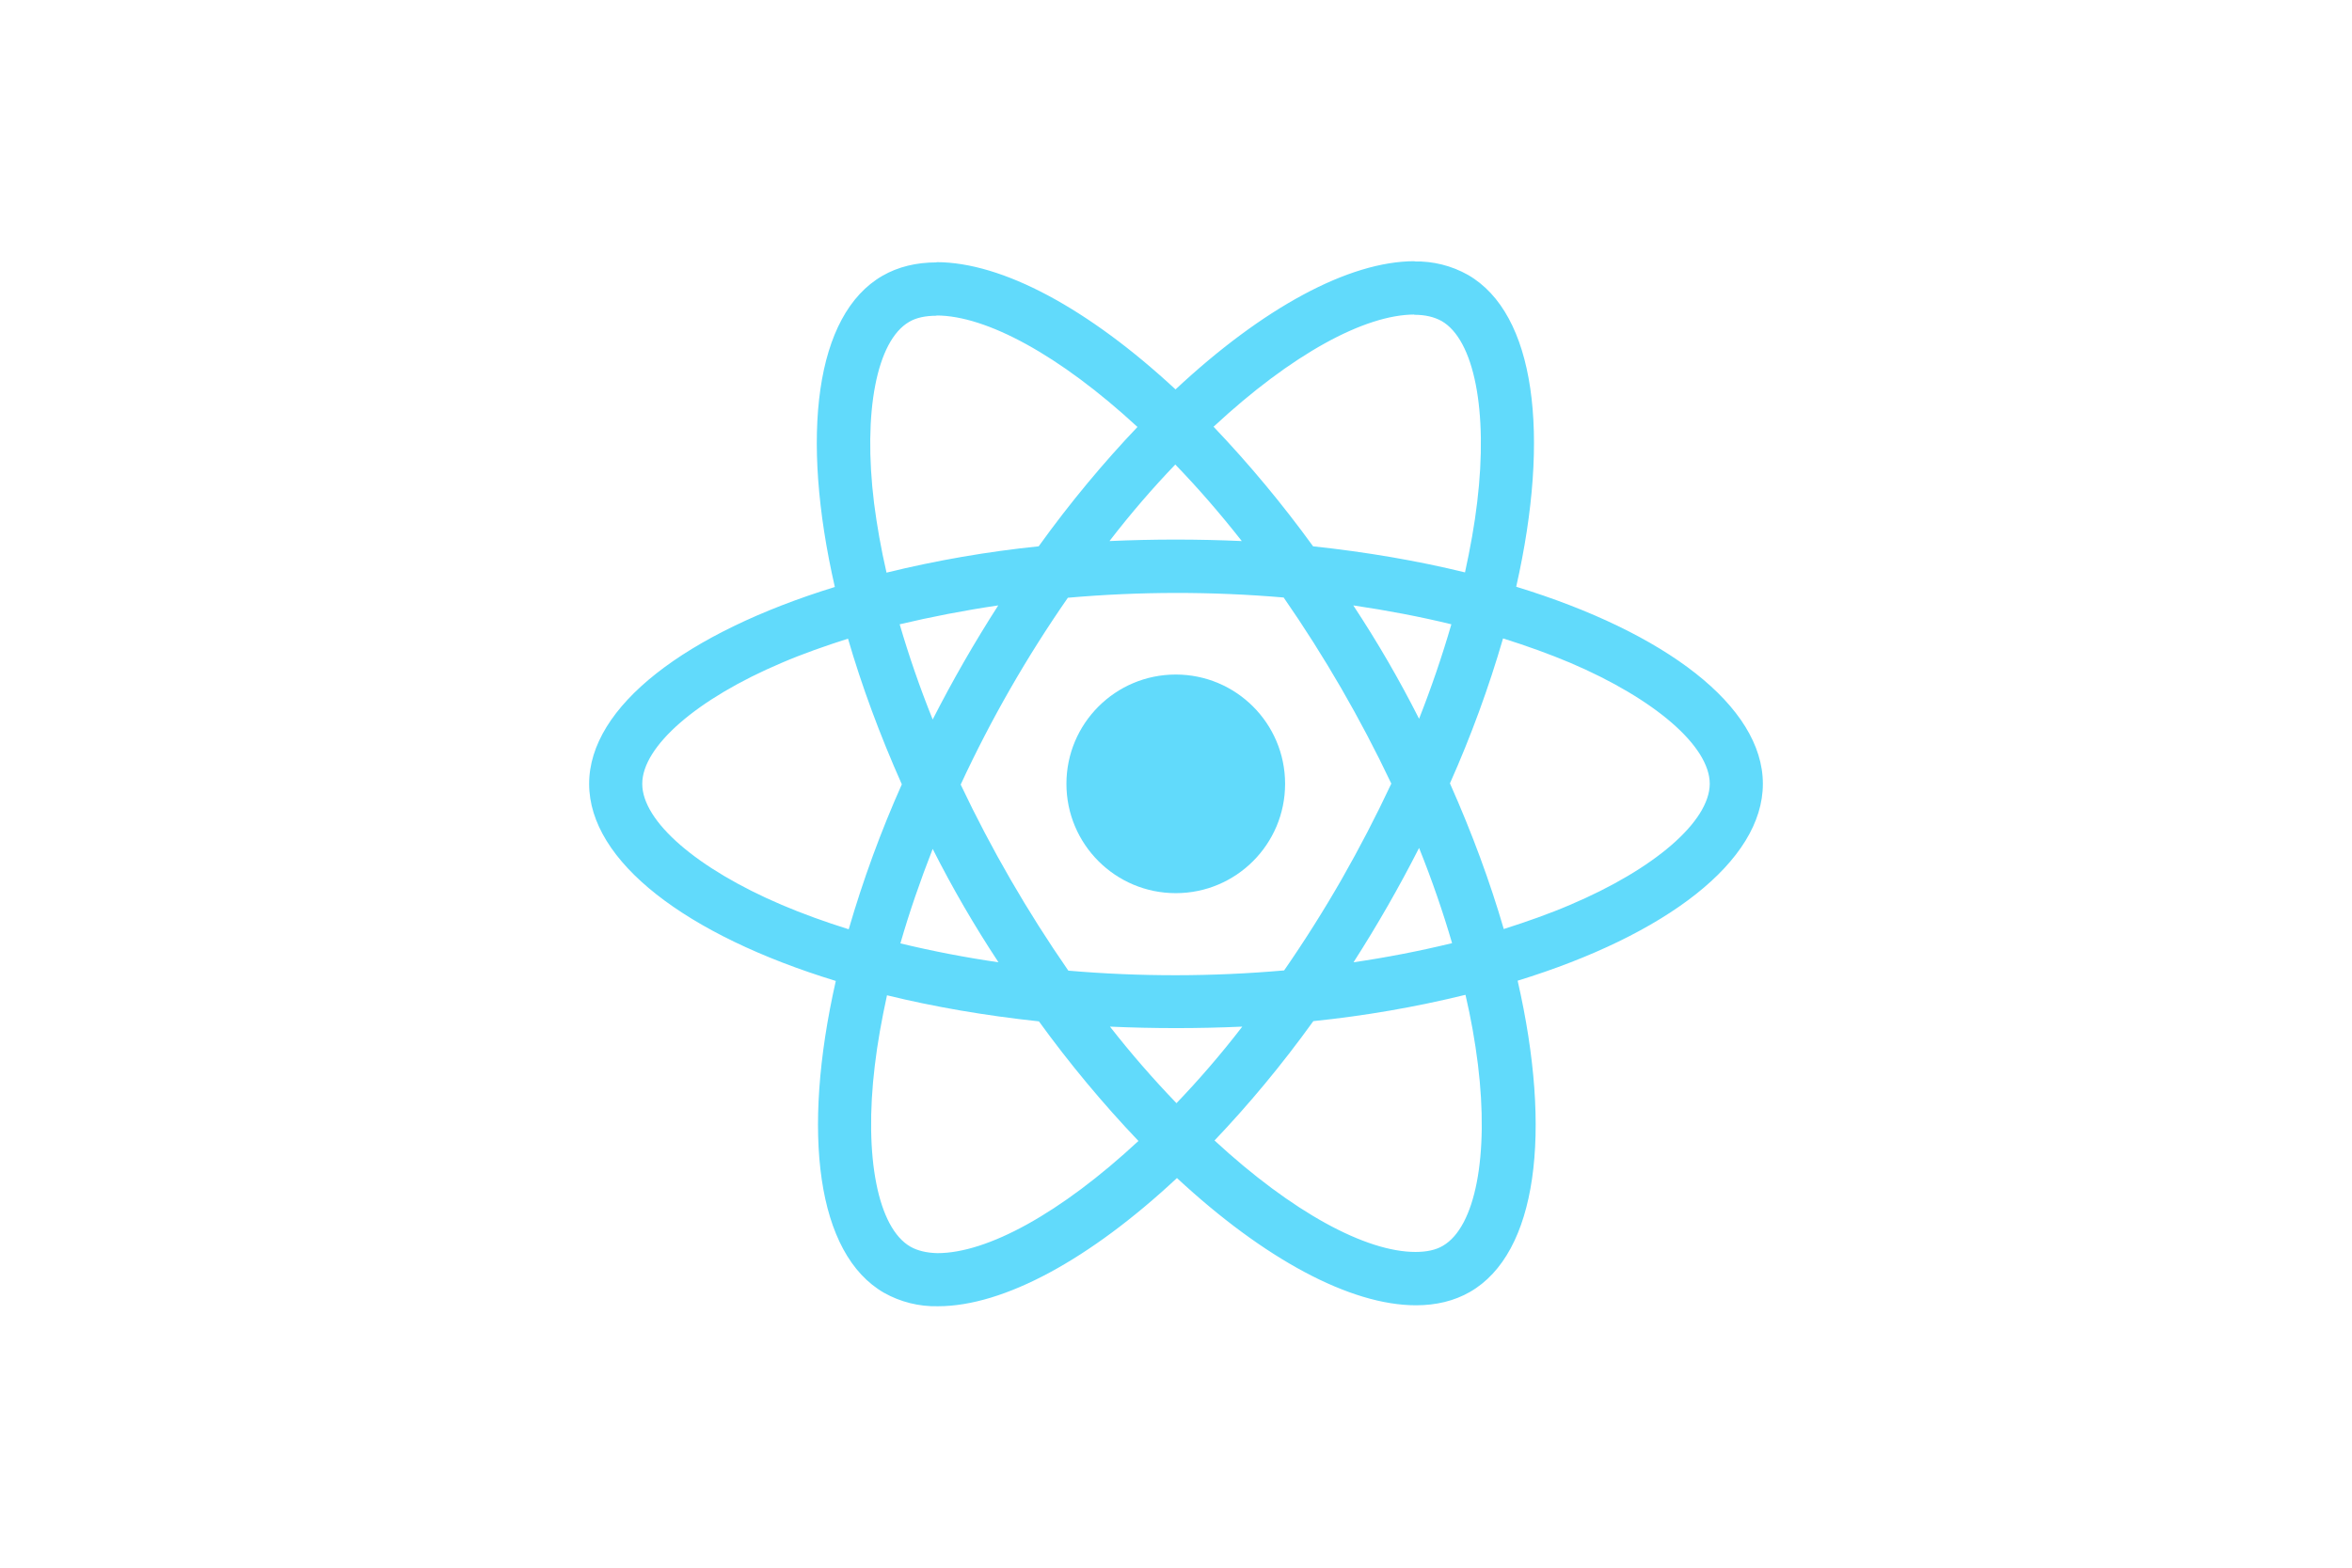
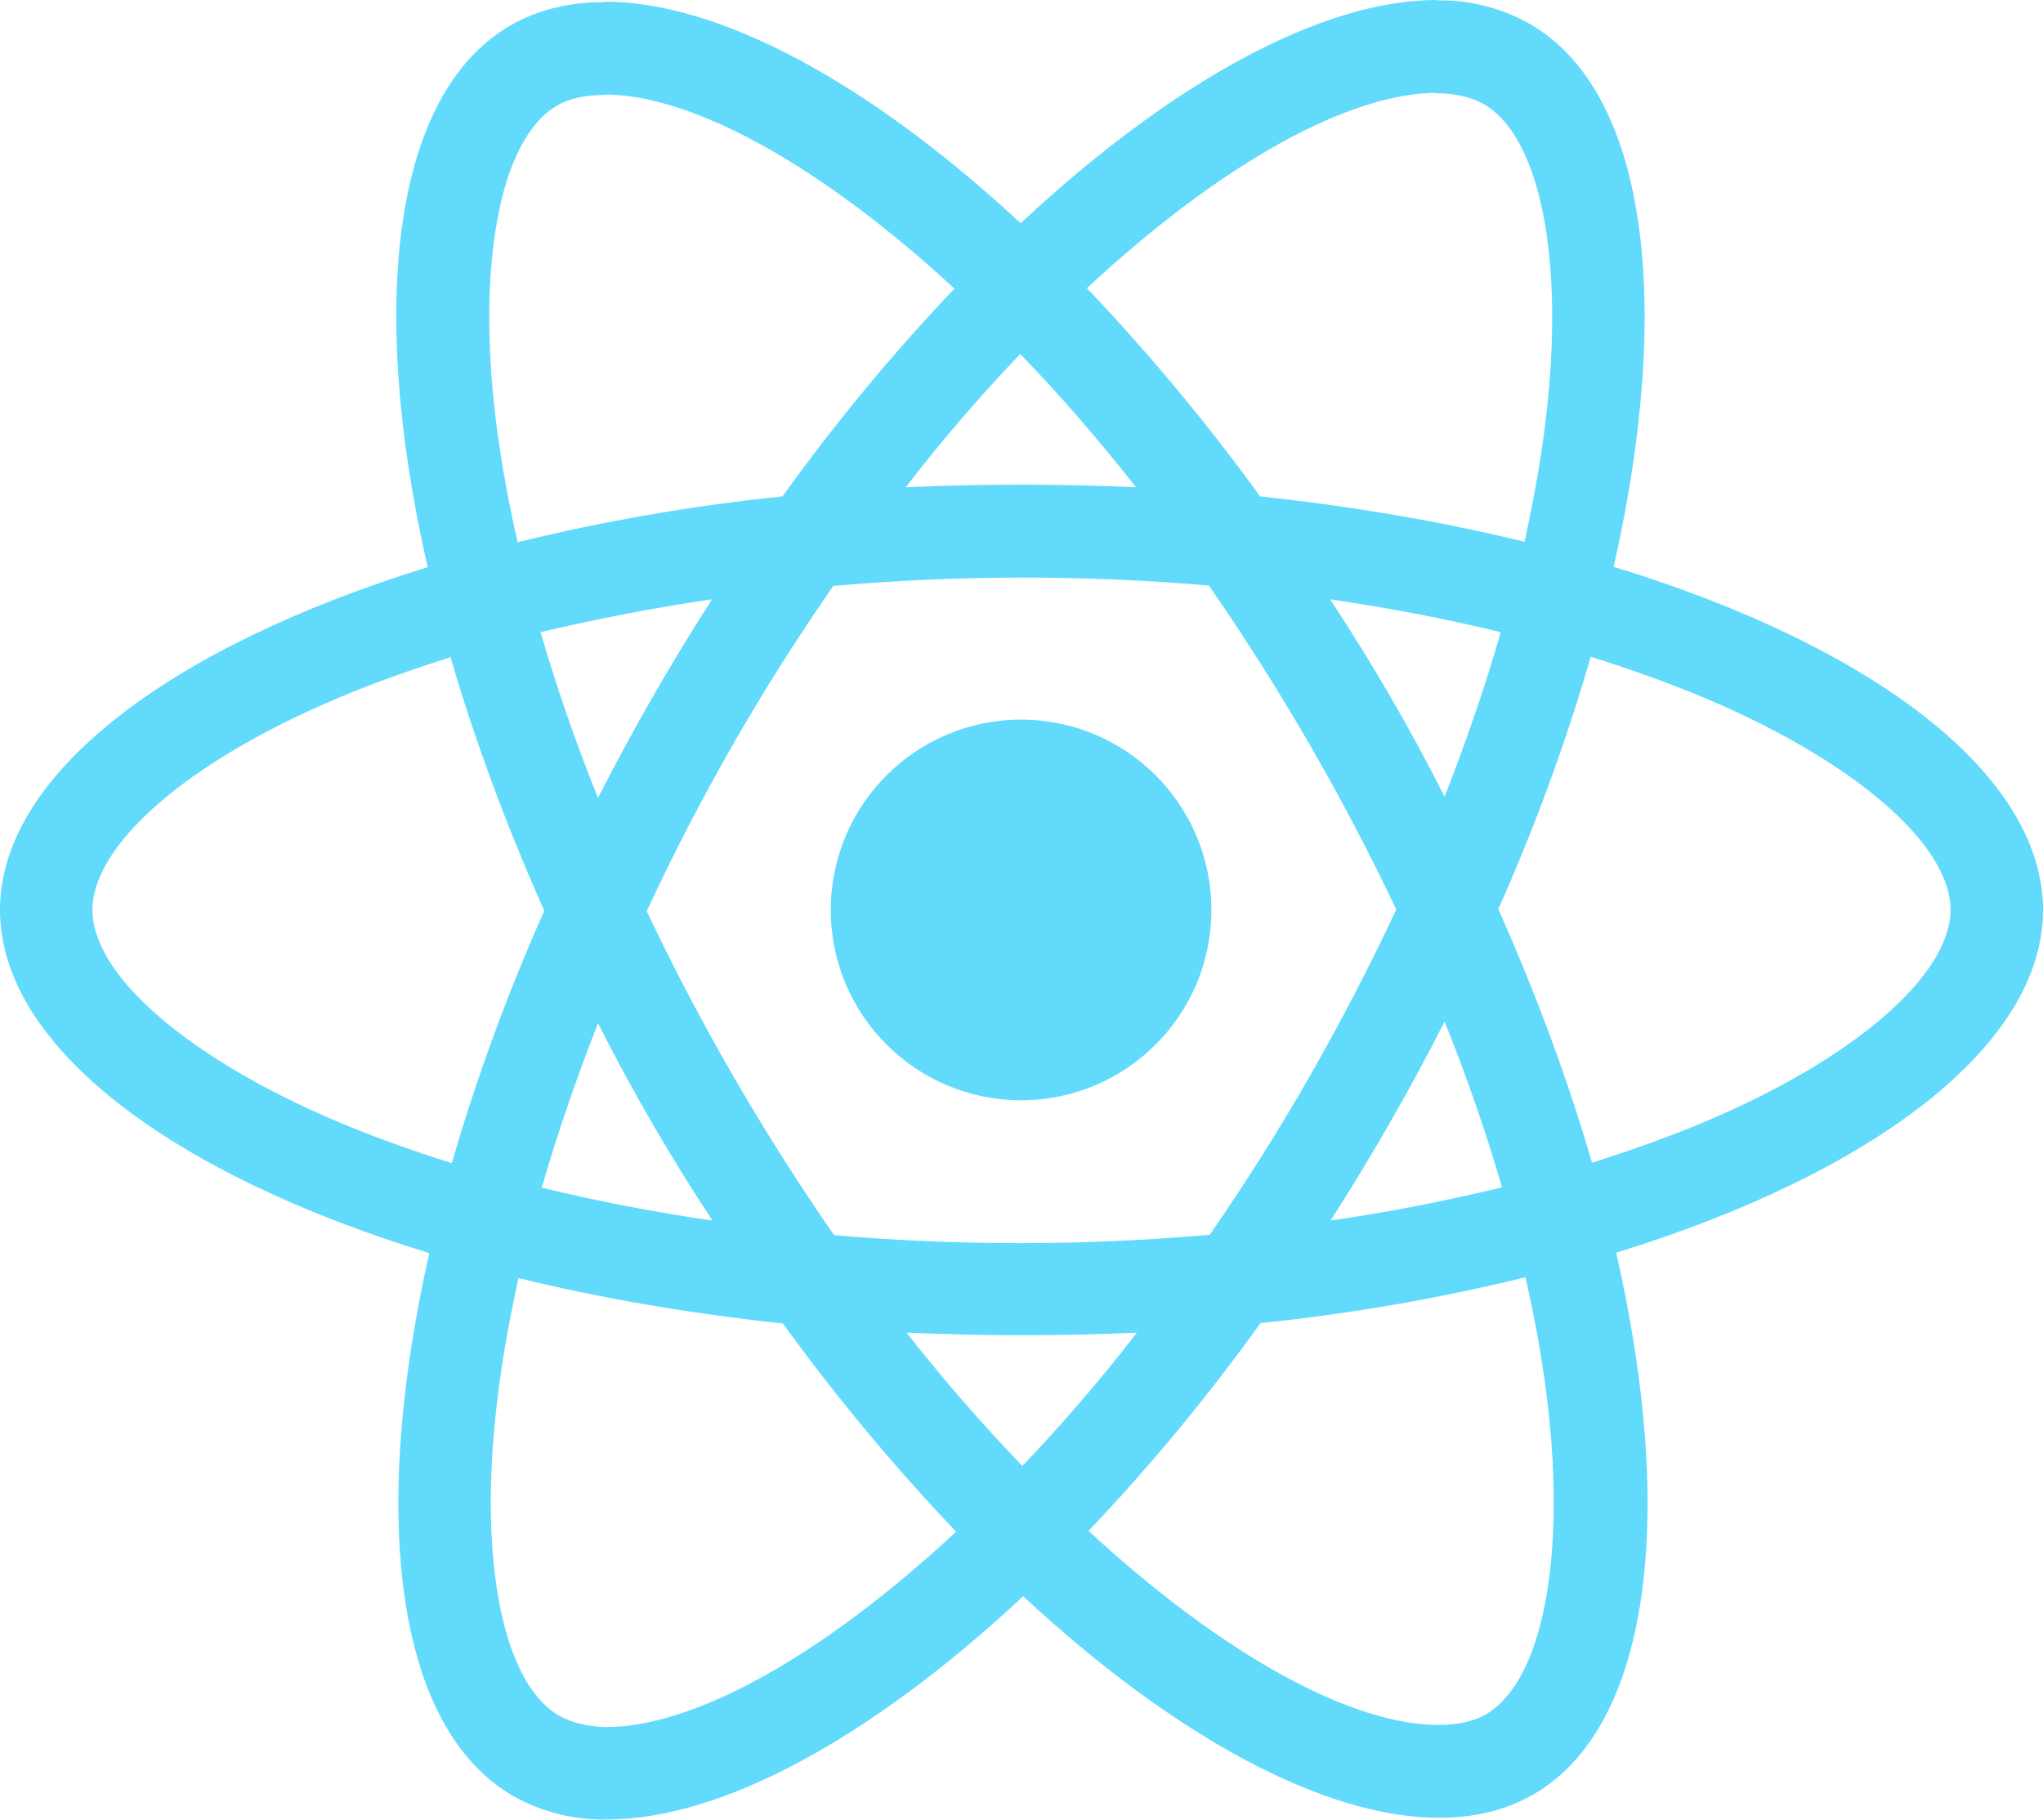
- <svg xmlns="http://www.w3.org/2000/svg" width="1200" height="800" viewBox="-73.6 -109.2 637.8 655.4">
+ <svg xmlns="http://www.w3.org/2000/svg" viewBox="0 0 490.6 436.91">
  <g fill="#61DAFB" transform="translate(-175.7 -78)">
    <path d="M666.3 296.5c0-32.5-40.7-63.3-103.1-82.4 14.4-63.6 8-114.2-20.2-130.4a43.8 43.8 0 0 0-22.4-5.6v22.3c4.6 0 8.3.9 11.4 2.6 13.6 7.8 19.5 37.5 14.9 75.7-1.1 9.4-2.9 19.3-5.1 29.4-19.6-4.8-41-8.5-63.5-10.9a487.8 487.8 0 0 0-41.6-50c32.6-30.3 63.2-46.9 84-46.9V78c-27.5 0-63.5 19.6-99.9 53.6-36.4-33.8-72.4-53.2-99.9-53.2v22.3c20.7 0 51.4 16.5 84 46.6-14 14.7-28 31.4-41.3 49.9a467 467 0 0 0-63.6 11c-2.3-10-4-19.7-5.2-29-4.7-38.2 1.1-67.9 14.6-75.8 3-1.8 6.9-2.6 11.5-2.6V78.5c-8.4 0-16 1.8-22.6 5.6-28.1 16.2-34.4 66.7-19.9 130.1-62.2 19.2-102.7 49.9-102.7 82.3 0 32.5 40.7 63.3 103.1 82.4-14.4 63.6-8 114.2 20.2 130.4a44 44 0 0 0 22.5 5.6c27.5 0 63.5-19.6 99.9-53.6 36.4 33.8 72.4 53.2 99.9 53.2 8.4 0 16-1.8 22.6-5.6 28.1-16.2 34.4-66.7 19.9-130.1 62-19.1 102.5-49.9 102.5-82.3zm-130.2-66.7a450.4 450.4 0 0 1-13.5 39.5 473.3 473.3 0 0 0-27.5-47.4c14.2 2.1 27.9 4.7 41 7.9zm-45.8 106.5a532.7 532.7 0 0 1-24.1 38.2 520.3 520.3 0 0 1-90.2.1 551.2 551.2 0 0 1-45-77.8 521.5 521.5 0 0 1 44.8-78.1 520.3 520.3 0 0 1 90.2-.1 551.2 551.2 0 0 1 45 77.8 560 560 0 0 1-20.7 39.9zm32.3-13c5.4 13.4 10 26.8 13.8 39.8a448.8 448.8 0 0 1-41.2 8 552.4 552.4 0 0 0 27.4-47.8zM421.2 430a412.3 412.3 0 0 1-27.8-32 619 619 0 0 0 55.3 0c-9 11.7-18.3 22.4-27.5 32zm-74.4-58.9a451.2 451.2 0 0 1-41-7.9c3.7-12.9 8.3-26.2 13.5-39.5a473.3 473.3 0 0 0 27.5 47.4zM420.7 163c9.3 9.6 18.6 20.3 27.8 32a619 619 0 0 0-55.3 0c9-11.7 18.3-22.4 27.5-32zm-74 58.9a552.4 552.4 0 0 0-27.4 47.7c-5.4-13.4-10-26.8-13.8-39.8 13.1-3.1 26.9-5.8 41.2-7.9zm-90.5 125.2c-35.4-15.1-58.3-34.9-58.3-50.6 0-15.7 22.9-35.6 58.3-50.6 8.6-3.7 18-7 27.7-10.1 5.7 19.6 13.2 40 22.5 60.9a473.5 473.5 0 0 0-22.2 60.6c-9.9-3.1-19.3-6.5-28-10.2zM310 490c-13.6-7.8-19.5-37.5-14.9-75.7 1.1-9.4 2.9-19.3 5.1-29.4 19.6 4.8 41 8.5 63.5 10.9a487.8 487.8 0 0 0 41.6 50c-32.6 30.3-63.2 46.9-84 46.9-4.5-.1-8.3-1-11.3-2.7zm237.2-76.2c4.7 38.2-1.1 67.9-14.6 75.8-3 1.8-6.9 2.6-11.5 2.6-20.7 0-51.4-16.5-84-46.6 14-14.7 28-31.4 41.3-49.9a467 467 0 0 0 63.6-11 280 280 0 0 1 5.2 29.1zm38.5-66.7c-8.6 3.7-18 7-27.7 10.1-5.7-19.6-13.2-40-22.5-60.9a473.5 473.5 0 0 0 22.2-60.6c9.9 3.1 19.3 6.5 28.1 10.2 35.4 15.1 58.3 34.9 58.3 50.6-.1 15.7-23 35.6-58.4 50.6z" />
    <circle cx="420.9" cy="296.5" r="45.7" />
  </g>
</svg>
